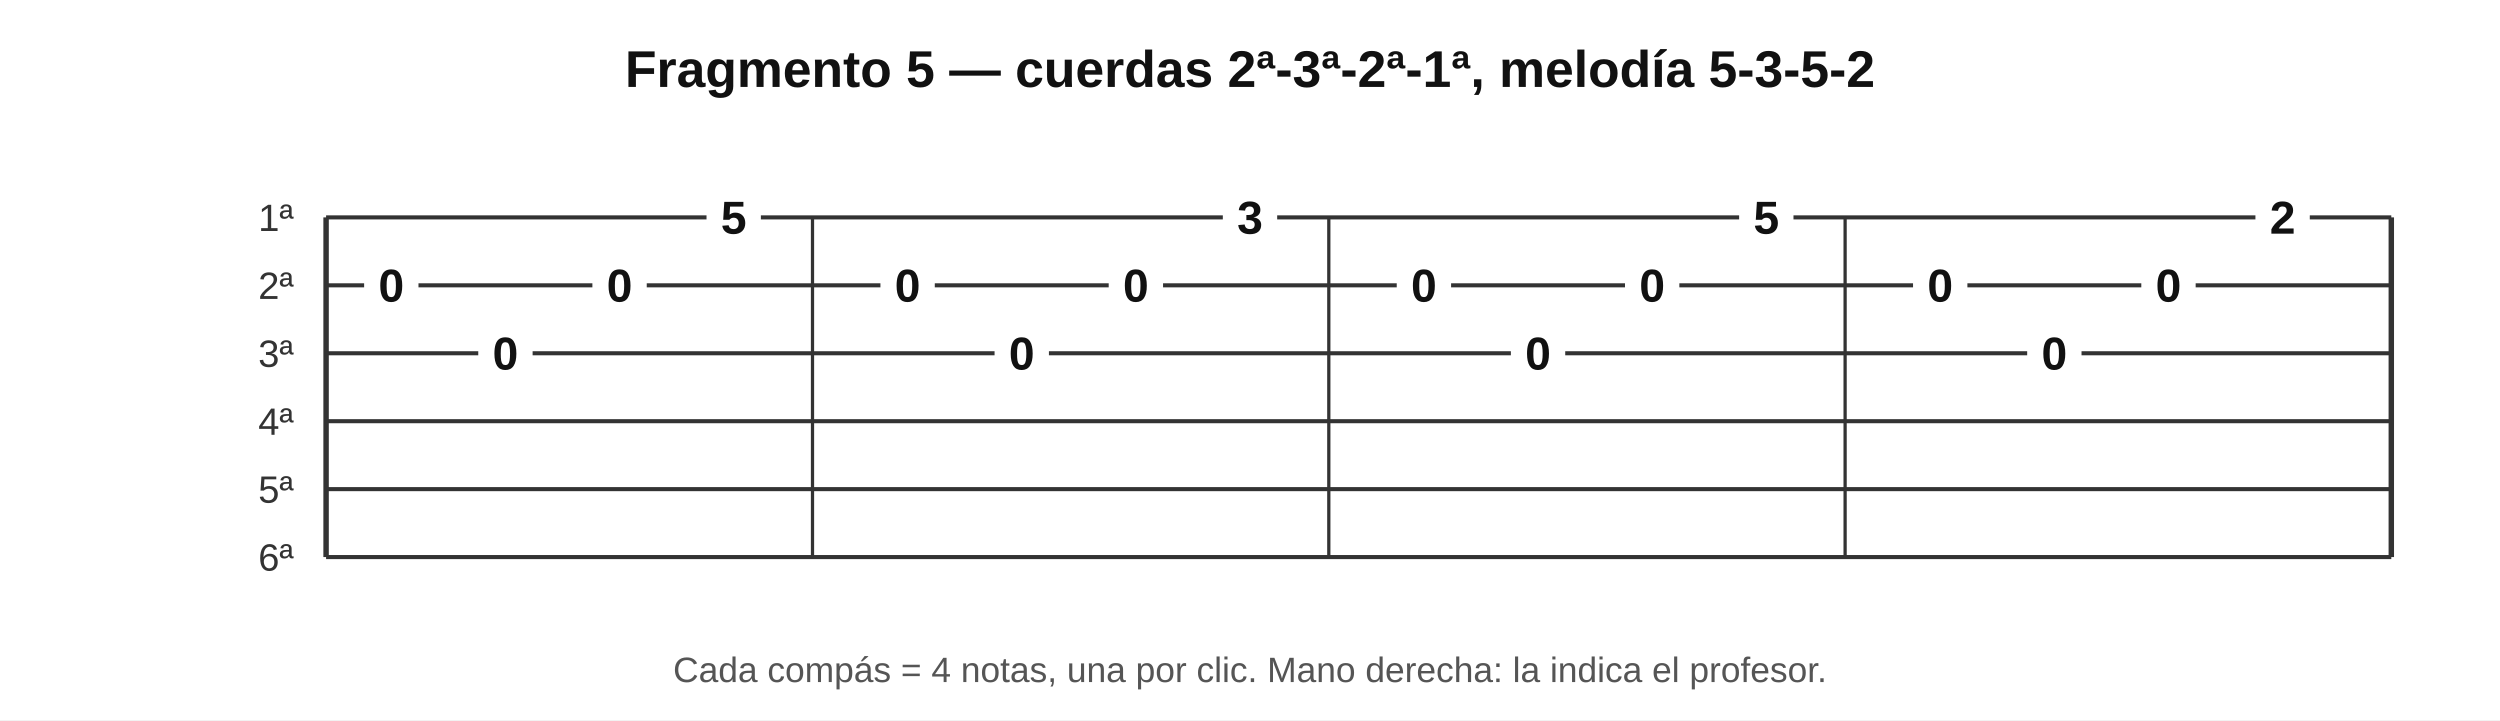
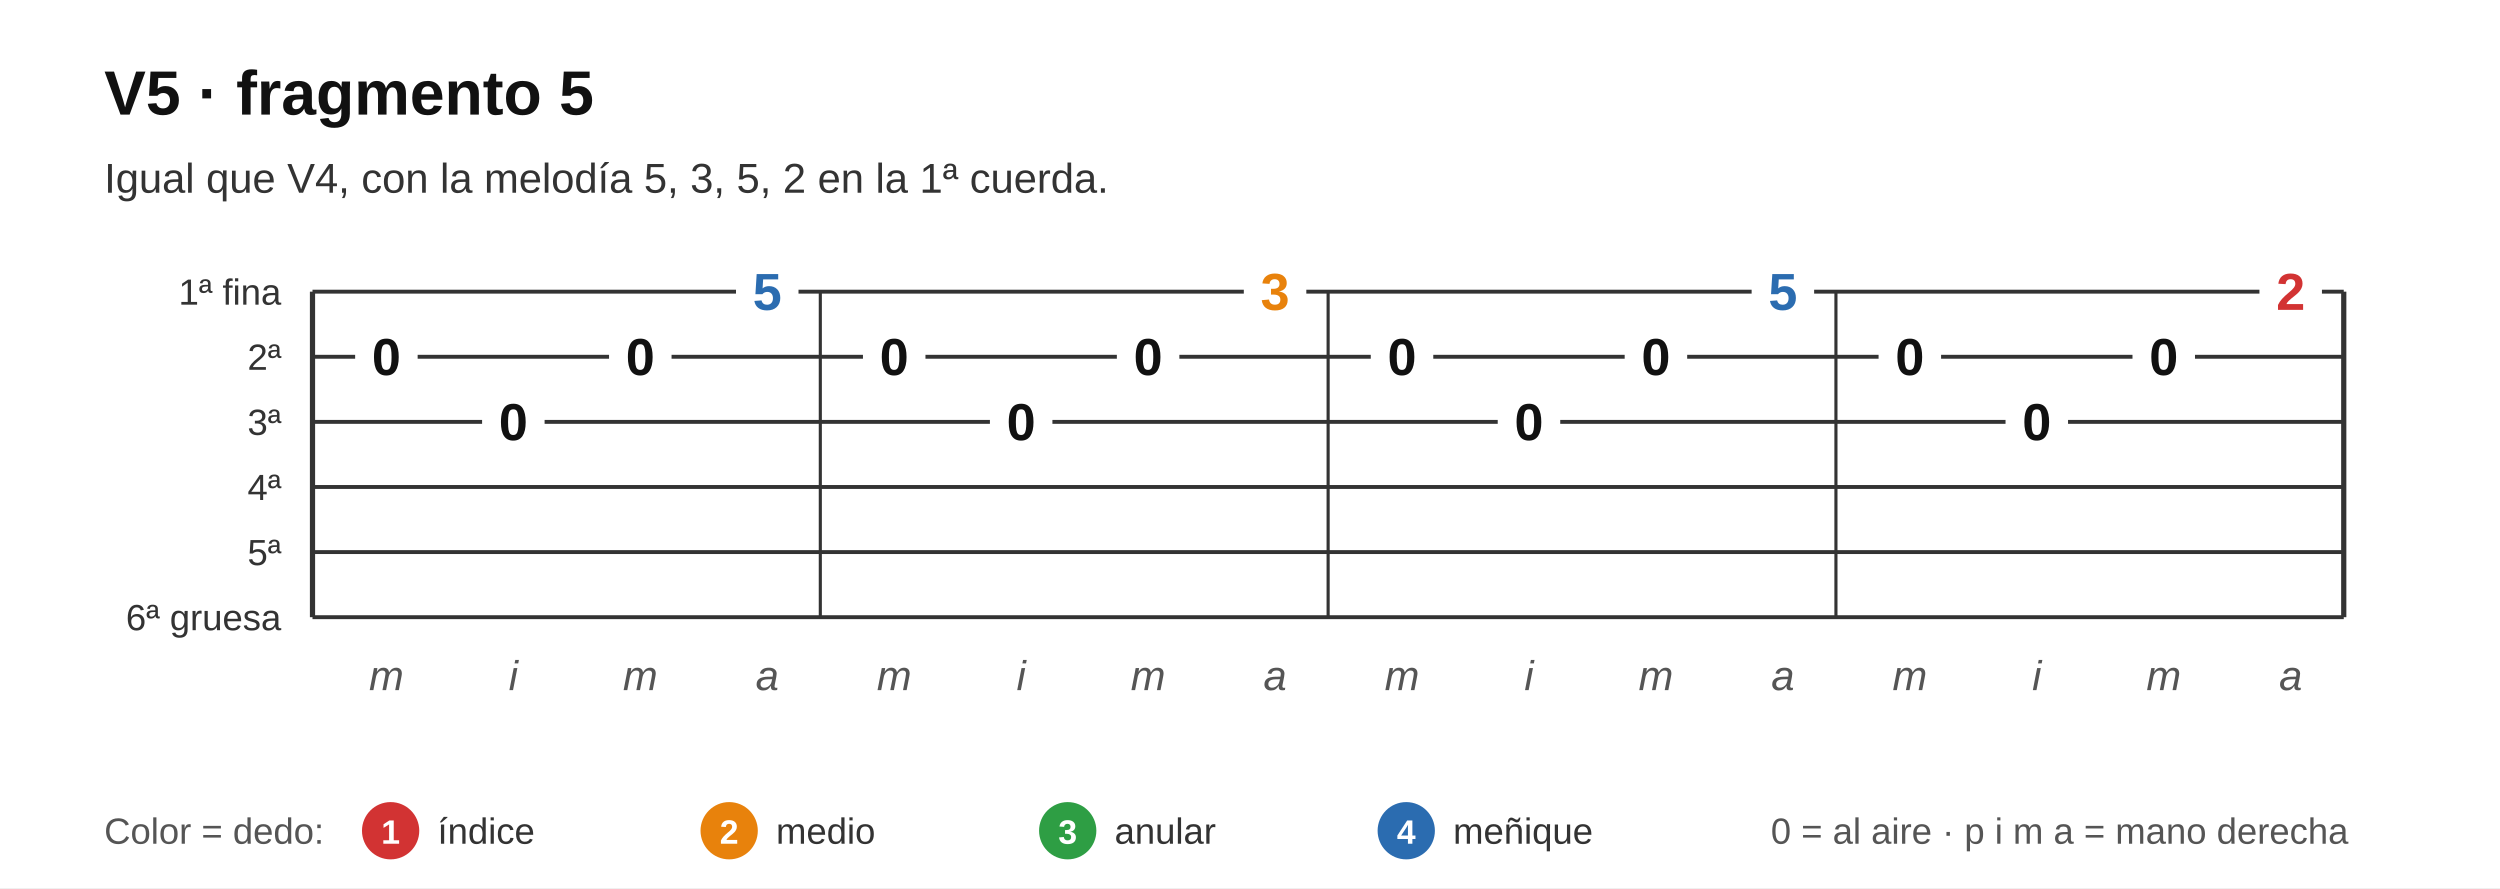
- <svg xmlns="http://www.w3.org/2000/svg" viewBox="0 0 920 265" font-family="Segoe UI, Arial, sans-serif">
-   <rect width="920" height="265" fill="#ffffff" />
-   <text x="460" y="32" text-anchor="middle" font-size="19" font-weight="bold" fill="#111111">Fragmento 5 — cuerdas 2ª-3ª-2ª-1ª, melodía 5-3-5-2</text>
-   <line x1="120" y1="80" x2="880" y2="80" stroke="#333333" stroke-width="1.5" />
-   <text x="108" y="85" text-anchor="end" font-size="14" fill="#333333">1ª</text>
-   <line x1="120" y1="105" x2="880" y2="105" stroke="#333333" stroke-width="1.5" />
-   <text x="108" y="110" text-anchor="end" font-size="14" fill="#333333">2ª</text>
-   <line x1="120" y1="130" x2="880" y2="130" stroke="#333333" stroke-width="1.5" />
-   <text x="108" y="135" text-anchor="end" font-size="14" fill="#333333">3ª</text>
-   <line x1="120" y1="155" x2="880" y2="155" stroke="#333333" stroke-width="1.5" />
-   <text x="108" y="160" text-anchor="end" font-size="14" fill="#333333">4ª</text>
-   <line x1="120" y1="180" x2="880" y2="180" stroke="#333333" stroke-width="1.5" />
-   <text x="108" y="185" text-anchor="end" font-size="14" fill="#333333">5ª</text>
-   <line x1="120" y1="205" x2="880" y2="205" stroke="#333333" stroke-width="1.5" />
-   <text x="108" y="210" text-anchor="end" font-size="14" fill="#333333">6ª</text>
-   <line x1="120" y1="80" x2="120" y2="205" stroke="#333333" stroke-width="2" />
-   <line x1="299" y1="80" x2="299" y2="205" stroke="#333333" stroke-width="1.2" />
-   <line x1="489" y1="80" x2="489" y2="205" stroke="#333333" stroke-width="1.2" />
-   <line x1="679" y1="80" x2="679" y2="205" stroke="#333333" stroke-width="1.2" />
-   <line x1="880" y1="80" x2="880" y2="205" stroke="#333333" stroke-width="2" />
-   <rect x="134" y="94" width="20" height="22" fill="#ffffff" />
-   <text x="144" y="111" text-anchor="middle" font-size="17" font-weight="bold" fill="#111111">0</text>
-   <rect x="176" y="119" width="20" height="22" fill="#ffffff" />
-   <text x="186" y="136" text-anchor="middle" font-size="17" font-weight="bold" fill="#111111">0</text>
-   <rect x="218" y="94" width="20" height="22" fill="#ffffff" />
-   <text x="228" y="111" text-anchor="middle" font-size="17" font-weight="bold" fill="#111111">0</text>
-   <rect x="260" y="69" width="20" height="22" fill="#ffffff" />
-   <text x="270" y="86" text-anchor="middle" font-size="17" font-weight="bold" fill="#111111">5</text>
-   <rect x="324" y="94" width="20" height="22" fill="#ffffff" />
-   <text x="334" y="111" text-anchor="middle" font-size="17" font-weight="bold" fill="#111111">0</text>
-   <rect x="366" y="119" width="20" height="22" fill="#ffffff" />
-   <text x="376" y="136" text-anchor="middle" font-size="17" font-weight="bold" fill="#111111">0</text>
-   <rect x="408" y="94" width="20" height="22" fill="#ffffff" />
-   <text x="418" y="111" text-anchor="middle" font-size="17" font-weight="bold" fill="#111111">0</text>
-   <rect x="450" y="69" width="20" height="22" fill="#ffffff" />
-   <text x="460" y="86" text-anchor="middle" font-size="17" font-weight="bold" fill="#111111">3</text>
-   <rect x="514" y="94" width="20" height="22" fill="#ffffff" />
-   <text x="524" y="111" text-anchor="middle" font-size="17" font-weight="bold" fill="#111111">0</text>
-   <rect x="556" y="119" width="20" height="22" fill="#ffffff" />
-   <text x="566" y="136" text-anchor="middle" font-size="17" font-weight="bold" fill="#111111">0</text>
-   <rect x="598" y="94" width="20" height="22" fill="#ffffff" />
-   <text x="608" y="111" text-anchor="middle" font-size="17" font-weight="bold" fill="#111111">0</text>
-   <rect x="640" y="69" width="20" height="22" fill="#ffffff" />
-   <text x="650" y="86" text-anchor="middle" font-size="17" font-weight="bold" fill="#111111">5</text>
-   <rect x="704" y="94" width="20" height="22" fill="#ffffff" />
-   <text x="714" y="111" text-anchor="middle" font-size="17" font-weight="bold" fill="#111111">0</text>
-   <rect x="746" y="119" width="20" height="22" fill="#ffffff" />
-   <text x="756" y="136" text-anchor="middle" font-size="17" font-weight="bold" fill="#111111">0</text>
-   <rect x="788" y="94" width="20" height="22" fill="#ffffff" />
-   <text x="798" y="111" text-anchor="middle" font-size="17" font-weight="bold" fill="#111111">0</text>
-   <rect x="830" y="69" width="20" height="22" fill="#ffffff" />
-   <text x="840" y="86" text-anchor="middle" font-size="17" font-weight="bold" fill="#111111">2</text>
-   <text x="460" y="251" text-anchor="middle" font-size="13" fill="#555555">Cada compás = 4 notas, una por clic. Mano derecha: la indica el profesor.</text>
+ <svg xmlns="http://www.w3.org/2000/svg" viewBox="0 0 960 341" font-family="Segoe UI, Arial, sans-serif">
+   <rect width="960" height="341" fill="#ffffff" />
+   <text x="40" y="44" font-size="24" font-weight="bold" fill="#111111">V5 · fragmento 5</text>
+   <text x="40" y="74" font-size="16" fill="#333333">Igual que V4, con la melodía 5, 3, 5, 2 en la 1ª cuerda.</text>
+   <line x1="120" y1="112" x2="900" y2="112" stroke="#333333" stroke-width="1.5" />
+   <text x="108" y="117" text-anchor="end" font-size="14" fill="#333333">1ª fina</text>
+   <line x1="120" y1="137" x2="900" y2="137" stroke="#333333" stroke-width="1.5" />
+   <text x="108" y="142" text-anchor="end" font-size="14" fill="#333333">2ª</text>
+   <line x1="120" y1="162" x2="900" y2="162" stroke="#333333" stroke-width="1.5" />
+   <text x="108" y="167" text-anchor="end" font-size="14" fill="#333333">3ª</text>
+   <line x1="120" y1="187" x2="900" y2="187" stroke="#333333" stroke-width="1.5" />
+   <text x="108" y="192" text-anchor="end" font-size="14" fill="#333333">4ª</text>
+   <line x1="120" y1="212" x2="900" y2="212" stroke="#333333" stroke-width="1.5" />
+   <text x="108" y="217" text-anchor="end" font-size="14" fill="#333333">5ª</text>
+   <line x1="120" y1="237" x2="900" y2="237" stroke="#333333" stroke-width="1.5" />
+   <text x="108" y="242" text-anchor="end" font-size="14" fill="#333333">6ª gruesa</text>
+   <line x1="120" y1="112" x2="120" y2="237" stroke="#333333" stroke-width="2" />
+   <line x1="315" y1="112" x2="315" y2="237" stroke="#333333" stroke-width="1.2" />
+   <line x1="510" y1="112" x2="510" y2="237" stroke="#333333" stroke-width="1.2" />
+   <line x1="705" y1="112" x2="705" y2="237" stroke="#333333" stroke-width="1.2" />
+   <line x1="900" y1="112" x2="900" y2="237" stroke="#333333" stroke-width="2" />
+   <rect x="136.375" y="125" width="24" height="24" fill="#ffffff" />
+   <text x="148.375" y="144" text-anchor="middle" font-size="20" font-weight="bold" fill="#111111">0</text>
+   <text x="148.375" y="265" text-anchor="middle" font-size="16" font-style="italic" fill="#555555">m</text>
+   <rect x="185.125" y="150" width="24" height="24" fill="#ffffff" />
+   <text x="197.125" y="169" text-anchor="middle" font-size="20" font-weight="bold" fill="#111111">0</text>
+   <text x="197.125" y="265" text-anchor="middle" font-size="16" font-style="italic" fill="#555555">i</text>
+   <rect x="233.875" y="125" width="24" height="24" fill="#ffffff" />
+   <text x="245.875" y="144" text-anchor="middle" font-size="20" font-weight="bold" fill="#111111">0</text>
+   <text x="245.875" y="265" text-anchor="middle" font-size="16" font-style="italic" fill="#555555">m</text>
+   <rect x="282.625" y="100" width="24" height="24" fill="#ffffff" />
+   <text x="294.625" y="119" text-anchor="middle" font-size="20" font-weight="bold" fill="#2b6cb0">5</text>
+   <text x="294.625" y="265" text-anchor="middle" font-size="16" font-style="italic" fill="#555555">a</text>
+   <rect x="331.375" y="125" width="24" height="24" fill="#ffffff" />
+   <text x="343.375" y="144" text-anchor="middle" font-size="20" font-weight="bold" fill="#111111">0</text>
+   <text x="343.375" y="265" text-anchor="middle" font-size="16" font-style="italic" fill="#555555">m</text>
+   <rect x="380.125" y="150" width="24" height="24" fill="#ffffff" />
+   <text x="392.125" y="169" text-anchor="middle" font-size="20" font-weight="bold" fill="#111111">0</text>
+   <text x="392.125" y="265" text-anchor="middle" font-size="16" font-style="italic" fill="#555555">i</text>
+   <rect x="428.875" y="125" width="24" height="24" fill="#ffffff" />
+   <text x="440.875" y="144" text-anchor="middle" font-size="20" font-weight="bold" fill="#111111">0</text>
+   <text x="440.875" y="265" text-anchor="middle" font-size="16" font-style="italic" fill="#555555">m</text>
+   <rect x="477.625" y="100" width="24" height="24" fill="#ffffff" />
+   <text x="489.625" y="119" text-anchor="middle" font-size="20" font-weight="bold" fill="#e8820c">3</text>
+   <text x="489.625" y="265" text-anchor="middle" font-size="16" font-style="italic" fill="#555555">a</text>
+   <rect x="526.375" y="125" width="24" height="24" fill="#ffffff" />
+   <text x="538.375" y="144" text-anchor="middle" font-size="20" font-weight="bold" fill="#111111">0</text>
+   <text x="538.375" y="265" text-anchor="middle" font-size="16" font-style="italic" fill="#555555">m</text>
+   <rect x="575.125" y="150" width="24" height="24" fill="#ffffff" />
+   <text x="587.125" y="169" text-anchor="middle" font-size="20" font-weight="bold" fill="#111111">0</text>
+   <text x="587.125" y="265" text-anchor="middle" font-size="16" font-style="italic" fill="#555555">i</text>
+   <rect x="623.875" y="125" width="24" height="24" fill="#ffffff" />
+   <text x="635.875" y="144" text-anchor="middle" font-size="20" font-weight="bold" fill="#111111">0</text>
+   <text x="635.875" y="265" text-anchor="middle" font-size="16" font-style="italic" fill="#555555">m</text>
+   <rect x="672.625" y="100" width="24" height="24" fill="#ffffff" />
+   <text x="684.625" y="119" text-anchor="middle" font-size="20" font-weight="bold" fill="#2b6cb0">5</text>
+   <text x="684.625" y="265" text-anchor="middle" font-size="16" font-style="italic" fill="#555555">a</text>
+   <rect x="721.375" y="125" width="24" height="24" fill="#ffffff" />
+   <text x="733.375" y="144" text-anchor="middle" font-size="20" font-weight="bold" fill="#111111">0</text>
+   <text x="733.375" y="265" text-anchor="middle" font-size="16" font-style="italic" fill="#555555">m</text>
+   <rect x="770.125" y="150" width="24" height="24" fill="#ffffff" />
+   <text x="782.125" y="169" text-anchor="middle" font-size="20" font-weight="bold" fill="#111111">0</text>
+   <text x="782.125" y="265" text-anchor="middle" font-size="16" font-style="italic" fill="#555555">i</text>
+   <rect x="818.875" y="125" width="24" height="24" fill="#ffffff" />
+   <text x="830.875" y="144" text-anchor="middle" font-size="20" font-weight="bold" fill="#111111">0</text>
+   <text x="830.875" y="265" text-anchor="middle" font-size="16" font-style="italic" fill="#555555">m</text>
+   <rect x="867.625" y="100" width="24" height="24" fill="#ffffff" />
+   <text x="879.625" y="119" text-anchor="middle" font-size="20" font-weight="bold" fill="#d23333">2</text>
+   <text x="879.625" y="265" text-anchor="middle" font-size="16" font-style="italic" fill="#555555">a</text>
+   <text x="40" y="324" font-size="14" fill="#555555">Color = dedo:</text>
+   <circle cx="150" cy="319" r="11" fill="#d23333" />
+   <text x="150" y="324" text-anchor="middle" font-size="13" font-weight="bold" fill="#ffffff">1</text>
+   <text x="168" y="324" font-size="14" fill="#333333">índice</text>
+   <circle cx="280" cy="319" r="11" fill="#e8820c" />
+   <text x="280" y="324" text-anchor="middle" font-size="13" font-weight="bold" fill="#ffffff">2</text>
+   <text x="298" y="324" font-size="14" fill="#333333">medio</text>
+   <circle cx="410" cy="319" r="11" fill="#2e9e44" />
+   <text x="410" y="324" text-anchor="middle" font-size="13" font-weight="bold" fill="#ffffff">3</text>
+   <text x="428" y="324" font-size="14" fill="#333333">anular</text>
+   <circle cx="540" cy="319" r="11" fill="#2b6cb0" />
+   <text x="540" y="324" text-anchor="middle" font-size="13" font-weight="bold" fill="#ffffff">4</text>
+   <text x="558" y="324" font-size="14" fill="#333333">meñique</text>
+   <text x="680" y="324" font-size="14" fill="#555555">0 = al aire · p i m a = mano derecha</text>
</svg>
